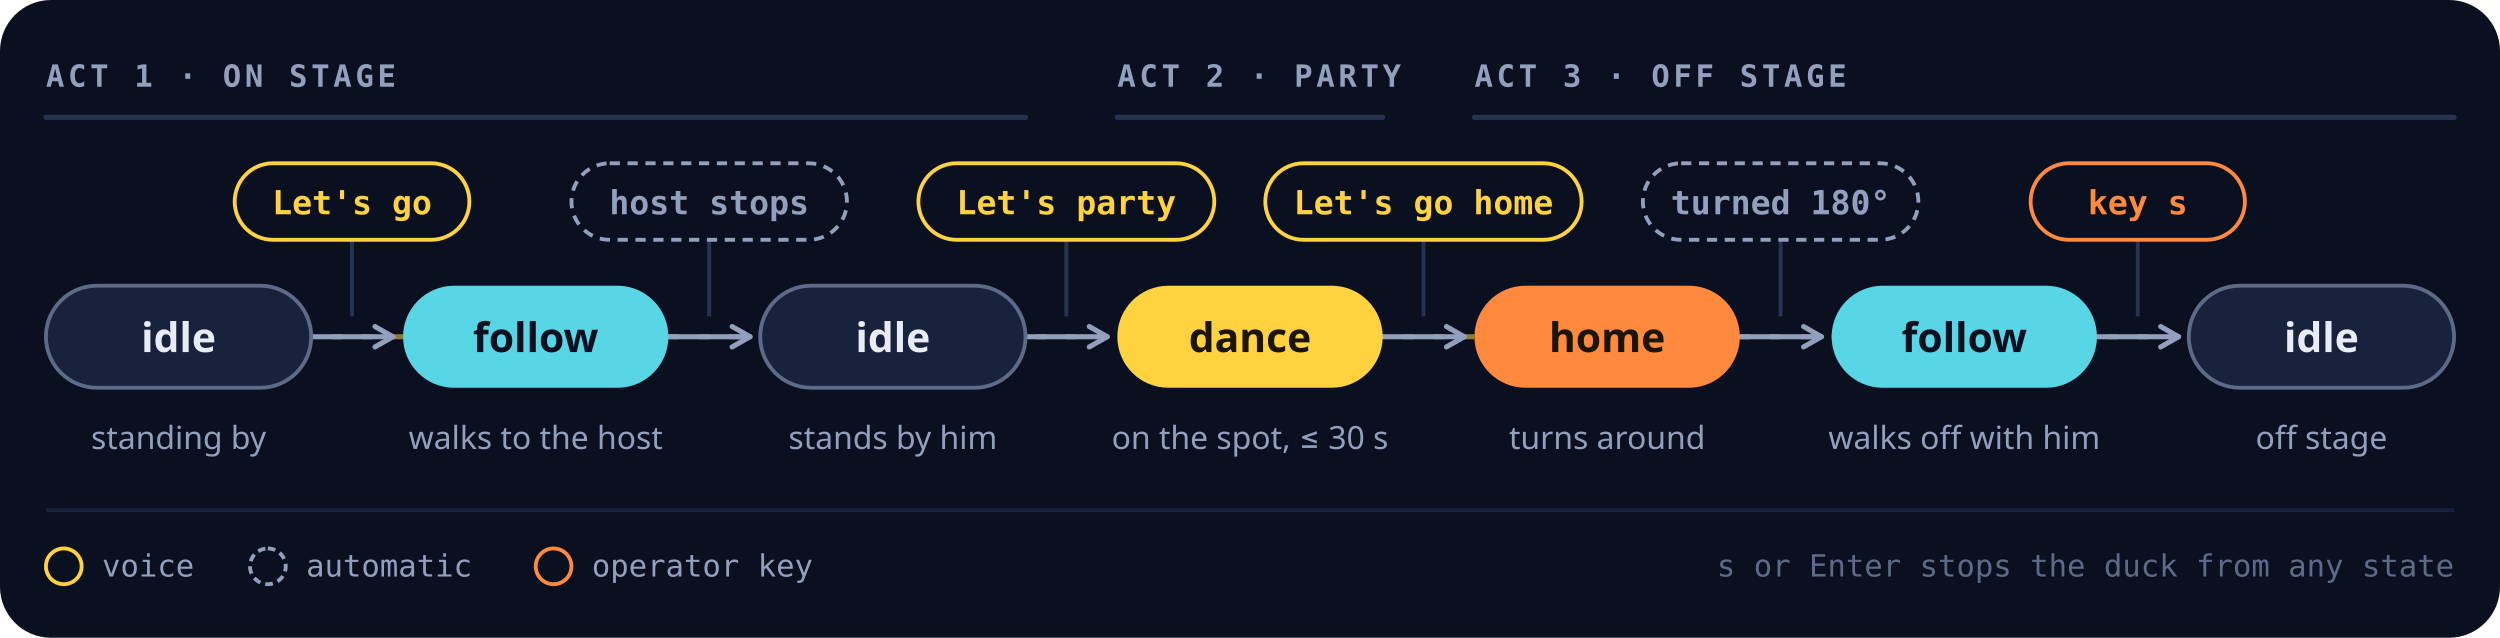
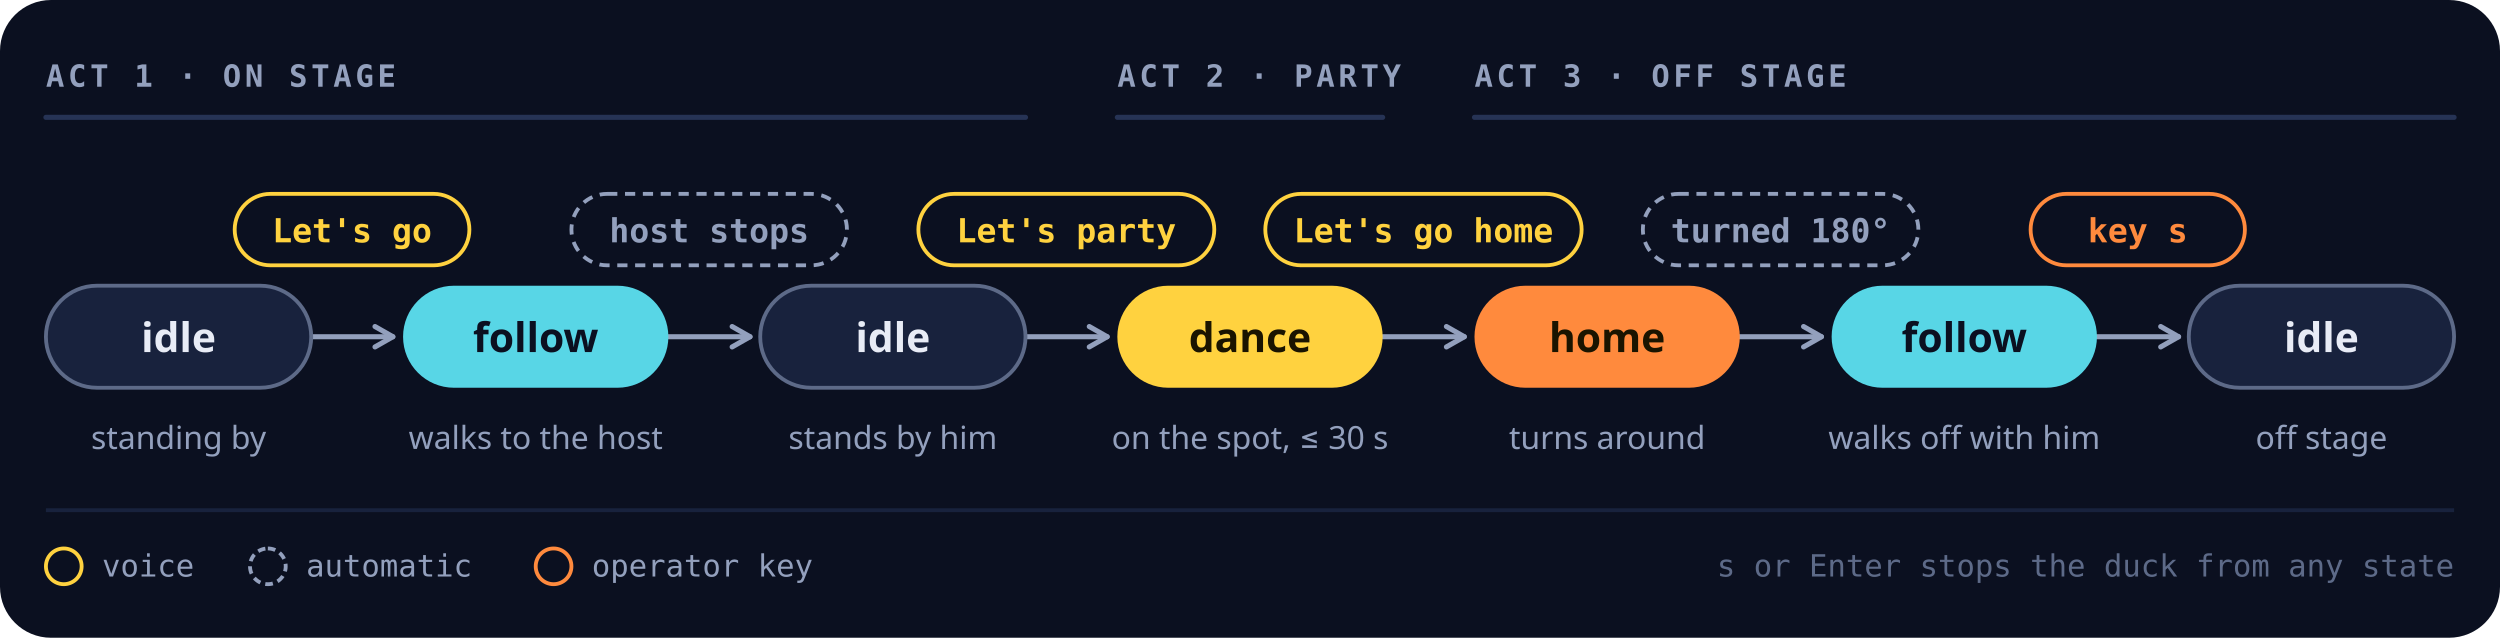
<svg xmlns="http://www.w3.org/2000/svg" viewBox="0 0 980 250" width="980" height="250">
  <style>
    .mono { font-family: ui-monospace, "Cascadia Mono", Consolas, monospace; }
    .sans { font-family: "Segoe UI", system-ui, -apple-system, sans-serif; }
    .act { fill: #93a0bd; font-size: 12px; font-weight: 700; letter-spacing: .12em; }
    .rule { stroke: #263355; stroke-width: 2; stroke-linecap: round; }
    .node-t { font-size: 16px; font-weight: 700; }
    .cap { fill: #93a0bd; font-size: 12.5px; }
    .chip-t { font-size: 13px; font-weight: 600; }
    .arrow { stroke: #93a0bd; stroke-linecap: round; stroke-width: 2; fill: none; }
    .tick { stroke: #263355; stroke-width: 1.5; }
    .flow { stroke: #ffd23f; stroke-width: 2; stroke-dasharray: 4 8; fill: none; opacity: .55; animation: run 1s linear infinite; }
    @keyframes run { to { stroke-dashoffset: -24; } }
    @media (prefers-reduced-motion: reduce) { .flow { animation: none; } }
  </style>
  <defs>
    <marker id="head" viewBox="0 0 12 12" refX="10" refY="6" markerWidth="12" markerHeight="12" markerUnits="userSpaceOnUse" orient="auto">
      <path d="M3 2 L10 6 L3 10" fill="none" stroke="#93a0bd" stroke-width="2" stroke-linecap="round" stroke-linejoin="round" />
    </marker>
  </defs>
  <rect width="980" height="250" rx="20" fill="#0b1020" />
  <g class="mono">
    <text class="act" x="18" y="34">ACT 1 · ON STAGE</text>
    <line class="rule" x1="18" y1="46" x2="402" y2="46" />
    <text class="act" x="438" y="34">ACT 2 · PARTY</text>
    <line class="rule" x1="438" y1="46" x2="542" y2="46" />
    <text class="act" x="578" y="34">ACT 3 · OFF STAGE</text>
    <line class="rule" x1="578" y1="46" x2="962" y2="46" />
  </g>
-   <path class="flow" d="M70 132 H910" />
  <g class="arrow" marker-end="url(#head)">
    <path d="M122 132 H154" />
    <path d="M262 132 H294" />
    <path d="M402 132 H434" />
    <path d="M542 132 H574" />
    <path d="M682 132 H714" />
    <path d="M822 132 H854" />
  </g>
  <g class="mono">
-     <line class="tick" x1="138" y1="94" x2="138" y2="124" />
-     <rect x="92" y="64" width="92" height="30" rx="15" fill="#0b1020" stroke="#ffd23f" stroke-width="1.5" />
-     <text class="chip-t" x="138" y="84" text-anchor="middle" fill="#ffd23f">Let's go</text>
-     <line class="tick" x1="278" y1="94" x2="278" y2="124" />
-     <rect x="224" y="64" width="108" height="30" rx="15" fill="#0b1020" stroke="#93a0bd" stroke-width="1.5" stroke-dasharray="4 3" />
-     <text class="chip-t" x="278" y="84" text-anchor="middle" fill="#93a0bd">host stops</text>
-     <line class="tick" x1="418" y1="94" x2="418" y2="124" />
-     <rect x="360" y="64" width="116" height="30" rx="15" fill="#0b1020" stroke="#ffd23f" stroke-width="1.5" />
-     <text class="chip-t" x="418" y="84" text-anchor="middle" fill="#ffd23f">Let's party</text>
-     <line class="tick" x1="558" y1="94" x2="558" y2="124" />
-     <rect x="496" y="64" width="124" height="30" rx="15" fill="#0b1020" stroke="#ffd23f" stroke-width="1.5" />
-     <text class="chip-t" x="558" y="84" text-anchor="middle" fill="#ffd23f">Let's go home</text>
-     <line class="tick" x1="698" y1="94" x2="698" y2="124" />
-     <rect x="644" y="64" width="108" height="30" rx="15" fill="#0b1020" stroke="#93a0bd" stroke-width="1.5" stroke-dasharray="4 3" />
-     <text class="chip-t" x="698" y="84" text-anchor="middle" fill="#93a0bd">turned 180°</text>
-     <line class="tick" x1="838" y1="94" x2="838" y2="124" />
-     <rect x="796" y="64" width="84" height="30" rx="15" fill="#0b1020" stroke="#ff8a3d" stroke-width="1.5" />
-     <text class="chip-t" x="838" y="84" text-anchor="middle" fill="#ff8a3d">key s</text>
+     <rect x="92" y="76" width="92" height="28" rx="14" fill="#0b1020" stroke="#ffd23f" stroke-width="1.5" />
+     <text class="chip-t" x="138" y="95" text-anchor="middle" fill="#ffd23f">Let's go</text>
+     <rect x="224" y="76" width="108" height="28" rx="14" fill="#0b1020" stroke="#93a0bd" stroke-width="1.5" stroke-dasharray="4 3" />
+     <text class="chip-t" x="278" y="95" text-anchor="middle" fill="#93a0bd">host stops</text>
+     <rect x="360" y="76" width="116" height="28" rx="14" fill="#0b1020" stroke="#ffd23f" stroke-width="1.5" />
+     <text class="chip-t" x="418" y="95" text-anchor="middle" fill="#ffd23f">Let's party</text>
+     <rect x="496" y="76" width="124" height="28" rx="14" fill="#0b1020" stroke="#ffd23f" stroke-width="1.5" />
+     <text class="chip-t" x="558" y="95" text-anchor="middle" fill="#ffd23f">Let's go home</text>
+     <rect x="644" y="76" width="108" height="28" rx="14" fill="#0b1020" stroke="#93a0bd" stroke-width="1.5" stroke-dasharray="4 3" />
+     <text class="chip-t" x="698" y="95" text-anchor="middle" fill="#93a0bd">turned 180°</text>
+     <rect x="796" y="76" width="84" height="28" rx="14" fill="#0b1020" stroke="#ff8a3d" stroke-width="1.5" />
+     <text class="chip-t" x="838" y="95" text-anchor="middle" fill="#ff8a3d">key s</text>
  </g>
  <g class="sans">
    <rect x="18" y="112" width="104" height="40" rx="20" fill="#18223d" stroke="#5d6a88" stroke-width="1.5" />
    <text class="node-t" x="70" y="138" text-anchor="middle" fill="#e8ecf6">idle</text>
    <text class="cap" x="70" y="176" text-anchor="middle">standing by</text>
    <rect x="158" y="112" width="104" height="40" rx="20" fill="#58d6e6" />
    <text class="node-t" x="210" y="138" text-anchor="middle" fill="#0b1020">follow</text>
    <text class="cap" x="210" y="176" text-anchor="middle">walks to the host</text>
    <rect x="298" y="112" width="104" height="40" rx="20" fill="#18223d" stroke="#5d6a88" stroke-width="1.5" />
    <text class="node-t" x="350" y="138" text-anchor="middle" fill="#e8ecf6">idle</text>
    <text class="cap" x="350" y="176" text-anchor="middle">stands by him</text>
    <rect x="438" y="112" width="104" height="40" rx="20" fill="#ffd23f" />
    <text class="node-t" x="490" y="138" text-anchor="middle" fill="#1a1400">dance</text>
    <text class="cap" x="490" y="176" text-anchor="middle">on the spot, ≤ 30 s</text>
    <rect x="578" y="112" width="104" height="40" rx="20" fill="#ff8a3d" />
    <text class="node-t" x="630" y="138" text-anchor="middle" fill="#1a1400">home</text>
    <text class="cap" x="630" y="176" text-anchor="middle">turns around</text>
    <rect x="718" y="112" width="104" height="40" rx="20" fill="#58d6e6" />
    <text class="node-t" x="770" y="138" text-anchor="middle" fill="#0b1020">follow</text>
    <text class="cap" x="770" y="176" text-anchor="middle">walks off with him</text>
    <rect x="858" y="112" width="104" height="40" rx="20" fill="#18223d" stroke="#5d6a88" stroke-width="1.5" />
    <text class="node-t" x="910" y="138" text-anchor="middle" fill="#e8ecf6">idle</text>
    <text class="cap" x="910" y="176" text-anchor="middle">off stage</text>
  </g>
  <line x1="18" y1="200" x2="962" y2="200" stroke="#18223d" stroke-width="1.5" />
  <g class="mono" font-size="12">
    <rect x="18" y="215" width="14" height="14" rx="7" fill="none" stroke="#ffd23f" stroke-width="1.5" />
    <text x="40" y="226" fill="#93a0bd">voice</text>
    <rect x="98" y="215" width="14" height="14" rx="7" fill="none" stroke="#93a0bd" stroke-width="1.5" stroke-dasharray="3 2" />
    <text x="120" y="226" fill="#93a0bd">automatic</text>
    <rect x="210" y="215" width="14" height="14" rx="7" fill="none" stroke="#ff8a3d" stroke-width="1.5" />
    <text x="232" y="226" fill="#93a0bd">operator key</text>
    <text x="962" y="226" text-anchor="end" fill="#5d6a88">s or Enter stops the duck from any state</text>
  </g>
</svg>
